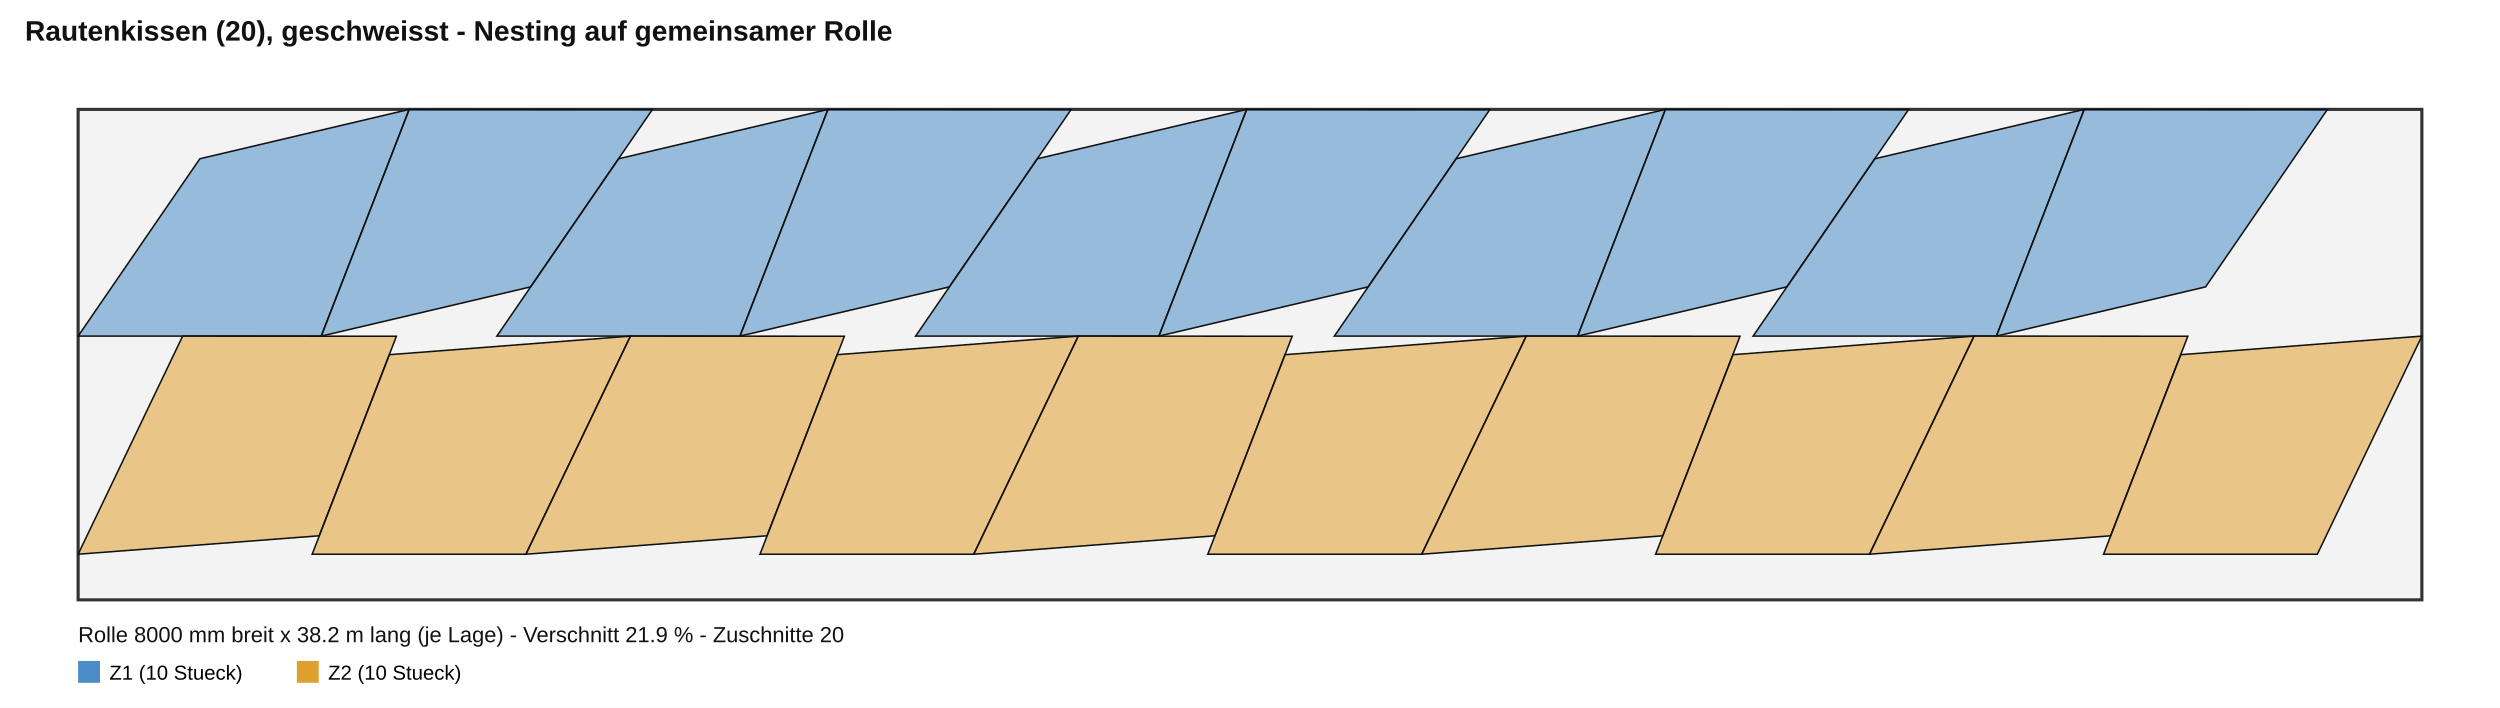
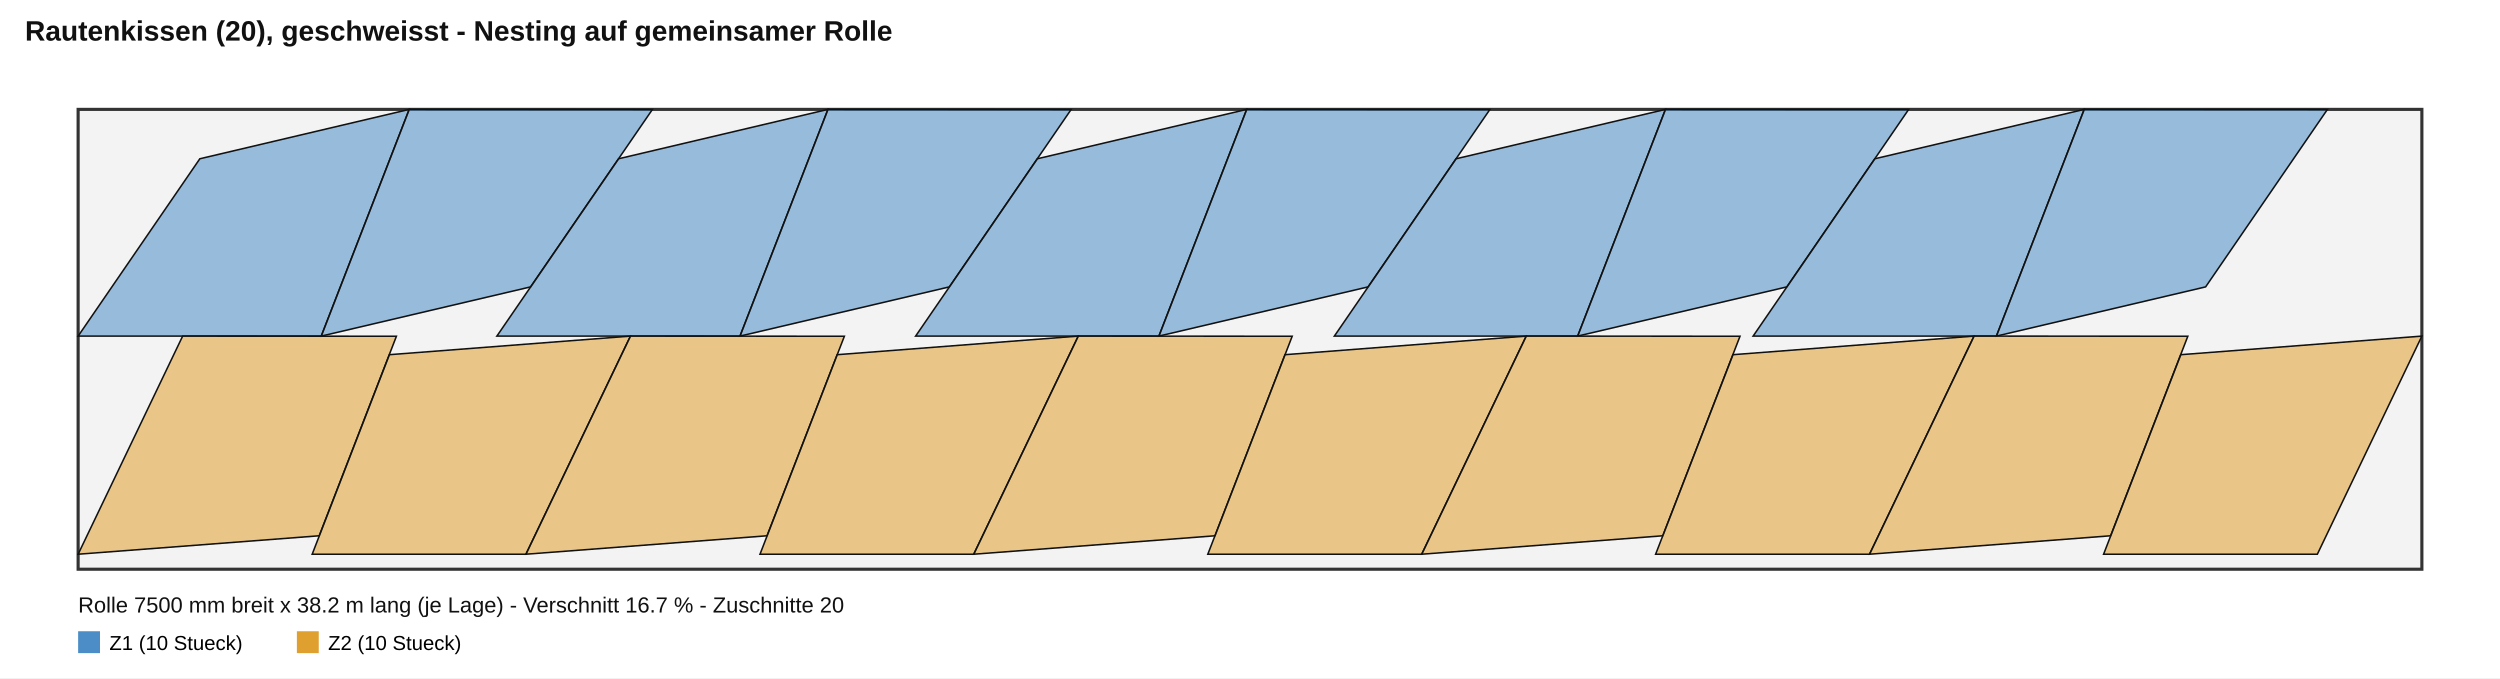
- <svg xmlns="http://www.w3.org/2000/svg" viewBox="0 0 1600 453" font-family="Arial,Helvetica,sans-serif">
+ <svg xmlns="http://www.w3.org/2000/svg" viewBox="0 0 1600 434" font-family="Arial,Helvetica,sans-serif">
  <rect width="100%" height="100%" fill="#ffffff" />
  <text x="16" y="26" font-size="18" font-weight="bold" fill="#111">Rautenkissen (20), geschweisst - Nesting auf gemeinsamer Rolle</text>
-   <rect x="50" y="70" width="1500.0" height="313.9" fill="#f3f3f3" stroke="#333" stroke-width="2" />
+   <rect x="50" y="70" width="1500.0" height="294.3" fill="#f3f3f3" stroke="#333" stroke-width="2" />
  <polygon points="127.9,101.6 261.9,70.0 205.6,215.1 50.0,215.1" fill="#4c8dc7" fill-opacity="0.55" stroke="#111" stroke-width="1" />
  <polygon points="339.6,183.6 205.6,215.1 261.9,70.0 417.5,70.1" fill="#4c8dc7" fill-opacity="0.55" stroke="#111" stroke-width="1" />
  <polygon points="395.9,101.6 529.9,70.0 473.6,215.1 318.0,215.1" fill="#4c8dc7" fill-opacity="0.55" stroke="#111" stroke-width="1" />
  <polygon points="607.6,183.6 473.6,215.1 529.9,70.0 685.5,70.1" fill="#4c8dc7" fill-opacity="0.55" stroke="#111" stroke-width="1" />
  <polygon points="663.9,101.6 797.9,70.0 741.7,215.1 586.0,215.1" fill="#4c8dc7" fill-opacity="0.55" stroke="#111" stroke-width="1" />
  <polygon points="875.6,183.6 741.7,215.1 797.9,70.0 953.5,70.1" fill="#4c8dc7" fill-opacity="0.55" stroke="#111" stroke-width="1" />
  <polygon points="931.9,101.6 1065.9,70.0 1009.7,215.1 854.0,215.1" fill="#4c8dc7" fill-opacity="0.55" stroke="#111" stroke-width="1" />
  <polygon points="1143.6,183.6 1009.7,215.1 1065.9,70.0 1221.5,70.1" fill="#4c8dc7" fill-opacity="0.55" stroke="#111" stroke-width="1" />
  <polygon points="1199.9,101.6 1333.9,70.0 1277.7,215.1 1122.0,215.1" fill="#4c8dc7" fill-opacity="0.55" stroke="#111" stroke-width="1" />
  <polygon points="1411.6,183.6 1277.7,215.1 1333.9,70.0 1489.5,70.1" fill="#4c8dc7" fill-opacity="0.55" stroke="#111" stroke-width="1" />
  <polygon points="204.3,342.9 50.0,354.7 116.9,215.1 253.7,215.2" fill="#e0a030" fill-opacity="0.55" stroke="#111" stroke-width="1" />
  <polygon points="249.2,227.0 403.5,215.1 336.6,354.7 199.8,354.7" fill="#e0a030" fill-opacity="0.55" stroke="#111" stroke-width="1" />
  <polygon points="490.9,342.9 336.6,354.7 403.5,215.1 540.4,215.2" fill="#e0a030" fill-opacity="0.55" stroke="#111" stroke-width="1" />
  <polygon points="535.8,227.0 690.1,215.1 623.2,354.7 486.4,354.7" fill="#e0a030" fill-opacity="0.55" stroke="#111" stroke-width="1" />
  <polygon points="777.6,342.9 623.2,354.7 690.1,215.1 827.0,215.2" fill="#e0a030" fill-opacity="0.55" stroke="#111" stroke-width="1" />
  <polygon points="822.4,227.0 976.8,215.1 909.9,354.7 773.0,354.7" fill="#e0a030" fill-opacity="0.55" stroke="#111" stroke-width="1" />
  <polygon points="1064.2,342.9 909.9,354.7 976.8,215.1 1113.6,215.2" fill="#e0a030" fill-opacity="0.55" stroke="#111" stroke-width="1" />
  <polygon points="1109.1,227.0 1263.4,215.1 1196.5,354.7 1059.6,354.7" fill="#e0a030" fill-opacity="0.55" stroke="#111" stroke-width="1" />
  <polygon points="1350.8,342.9 1196.5,354.7 1263.4,215.1 1400.2,215.2" fill="#e0a030" fill-opacity="0.55" stroke="#111" stroke-width="1" />
  <polygon points="1395.7,227.0 1550.0,215.1 1483.1,354.7 1346.3,354.7" fill="#e0a030" fill-opacity="0.55" stroke="#111" stroke-width="1" />
-   <text x="50" y="411" font-size="14" fill="#111">Rolle 8000 mm breit x 38.2 m lang (je Lage)  -  Verschnitt 21.9 %  -  Zuschnitte 20</text>
-   <rect x="50" y="423" width="14" height="14" fill="#4c8dc7" />
-   <text x="70" y="435" font-size="13">Z1 (10 Stueck)</text>
-   <rect x="190" y="423" width="14" height="14" fill="#e0a030" />
-   <text x="210" y="435" font-size="13">Z2 (10 Stueck)</text>
+   <text x="50" y="392" font-size="14" fill="#111">Rolle 7500 mm breit x 38.2 m lang (je Lage)  -  Verschnitt 16.7 %  -  Zuschnitte 20</text>
+   <rect x="50" y="404" width="14" height="14" fill="#4c8dc7" />
+   <text x="70" y="416" font-size="13">Z1 (10 Stueck)</text>
+   <rect x="190" y="404" width="14" height="14" fill="#e0a030" />
+   <text x="210" y="416" font-size="13">Z2 (10 Stueck)</text>
</svg>
